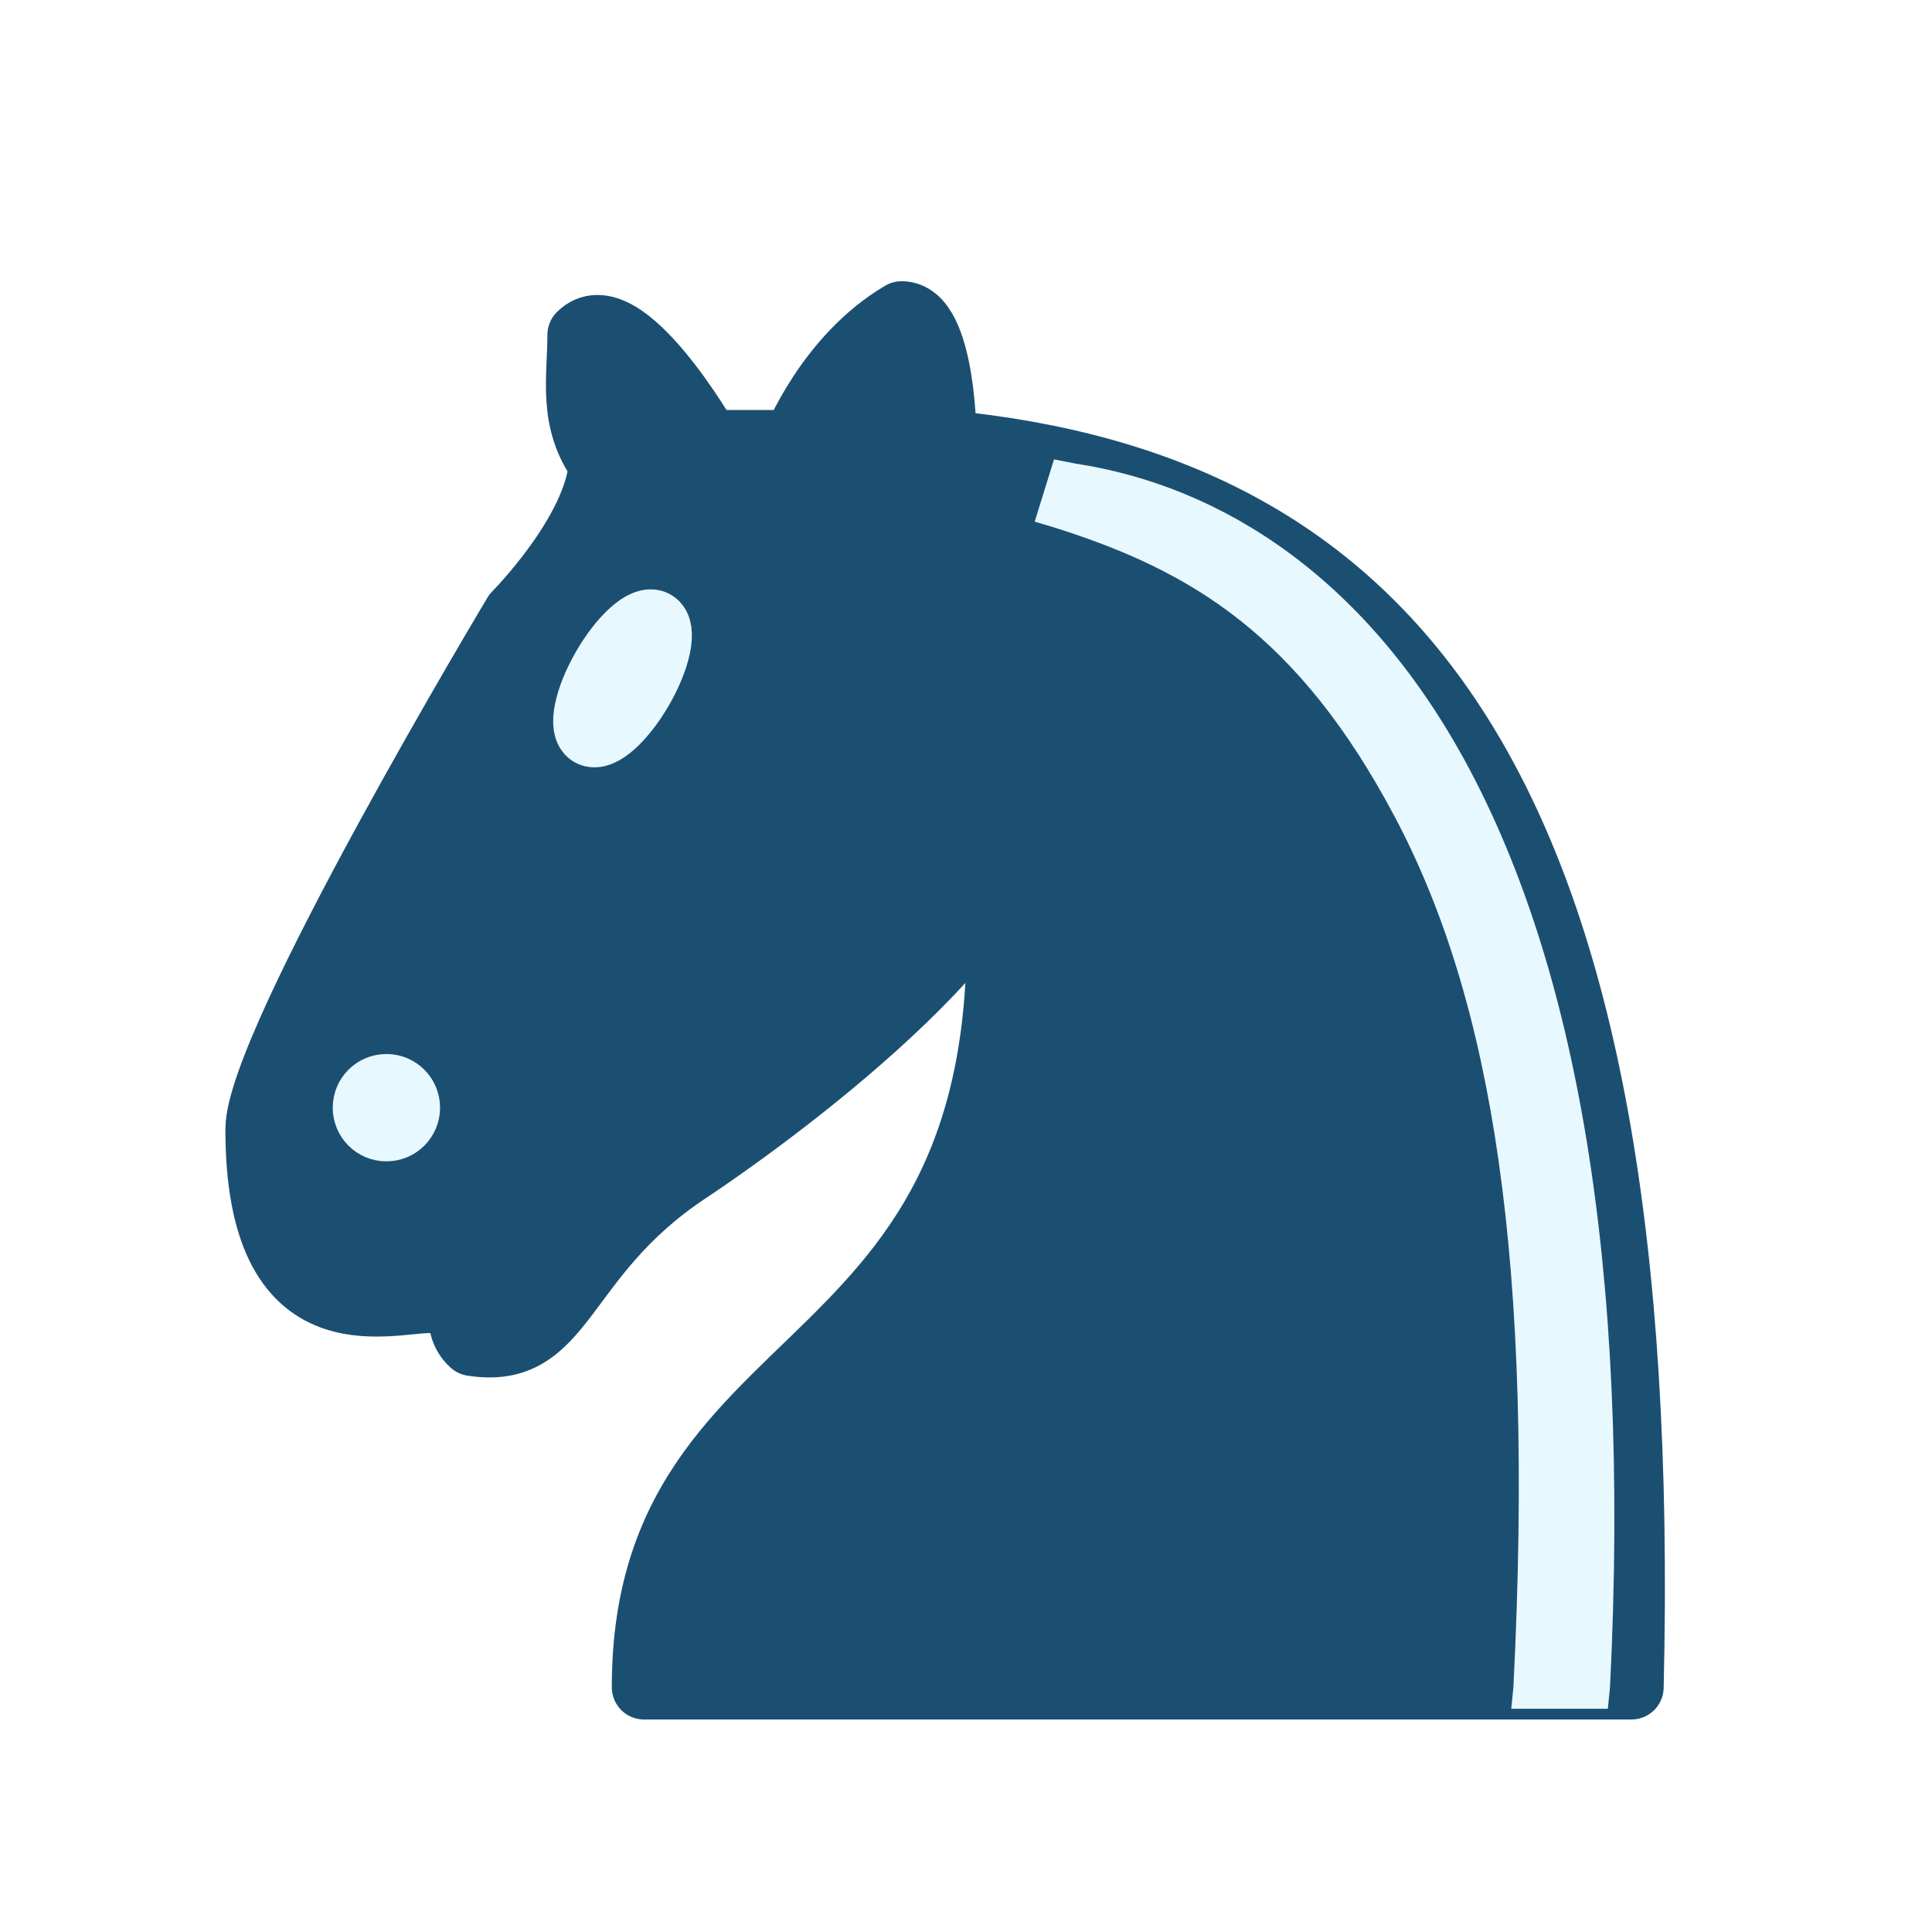
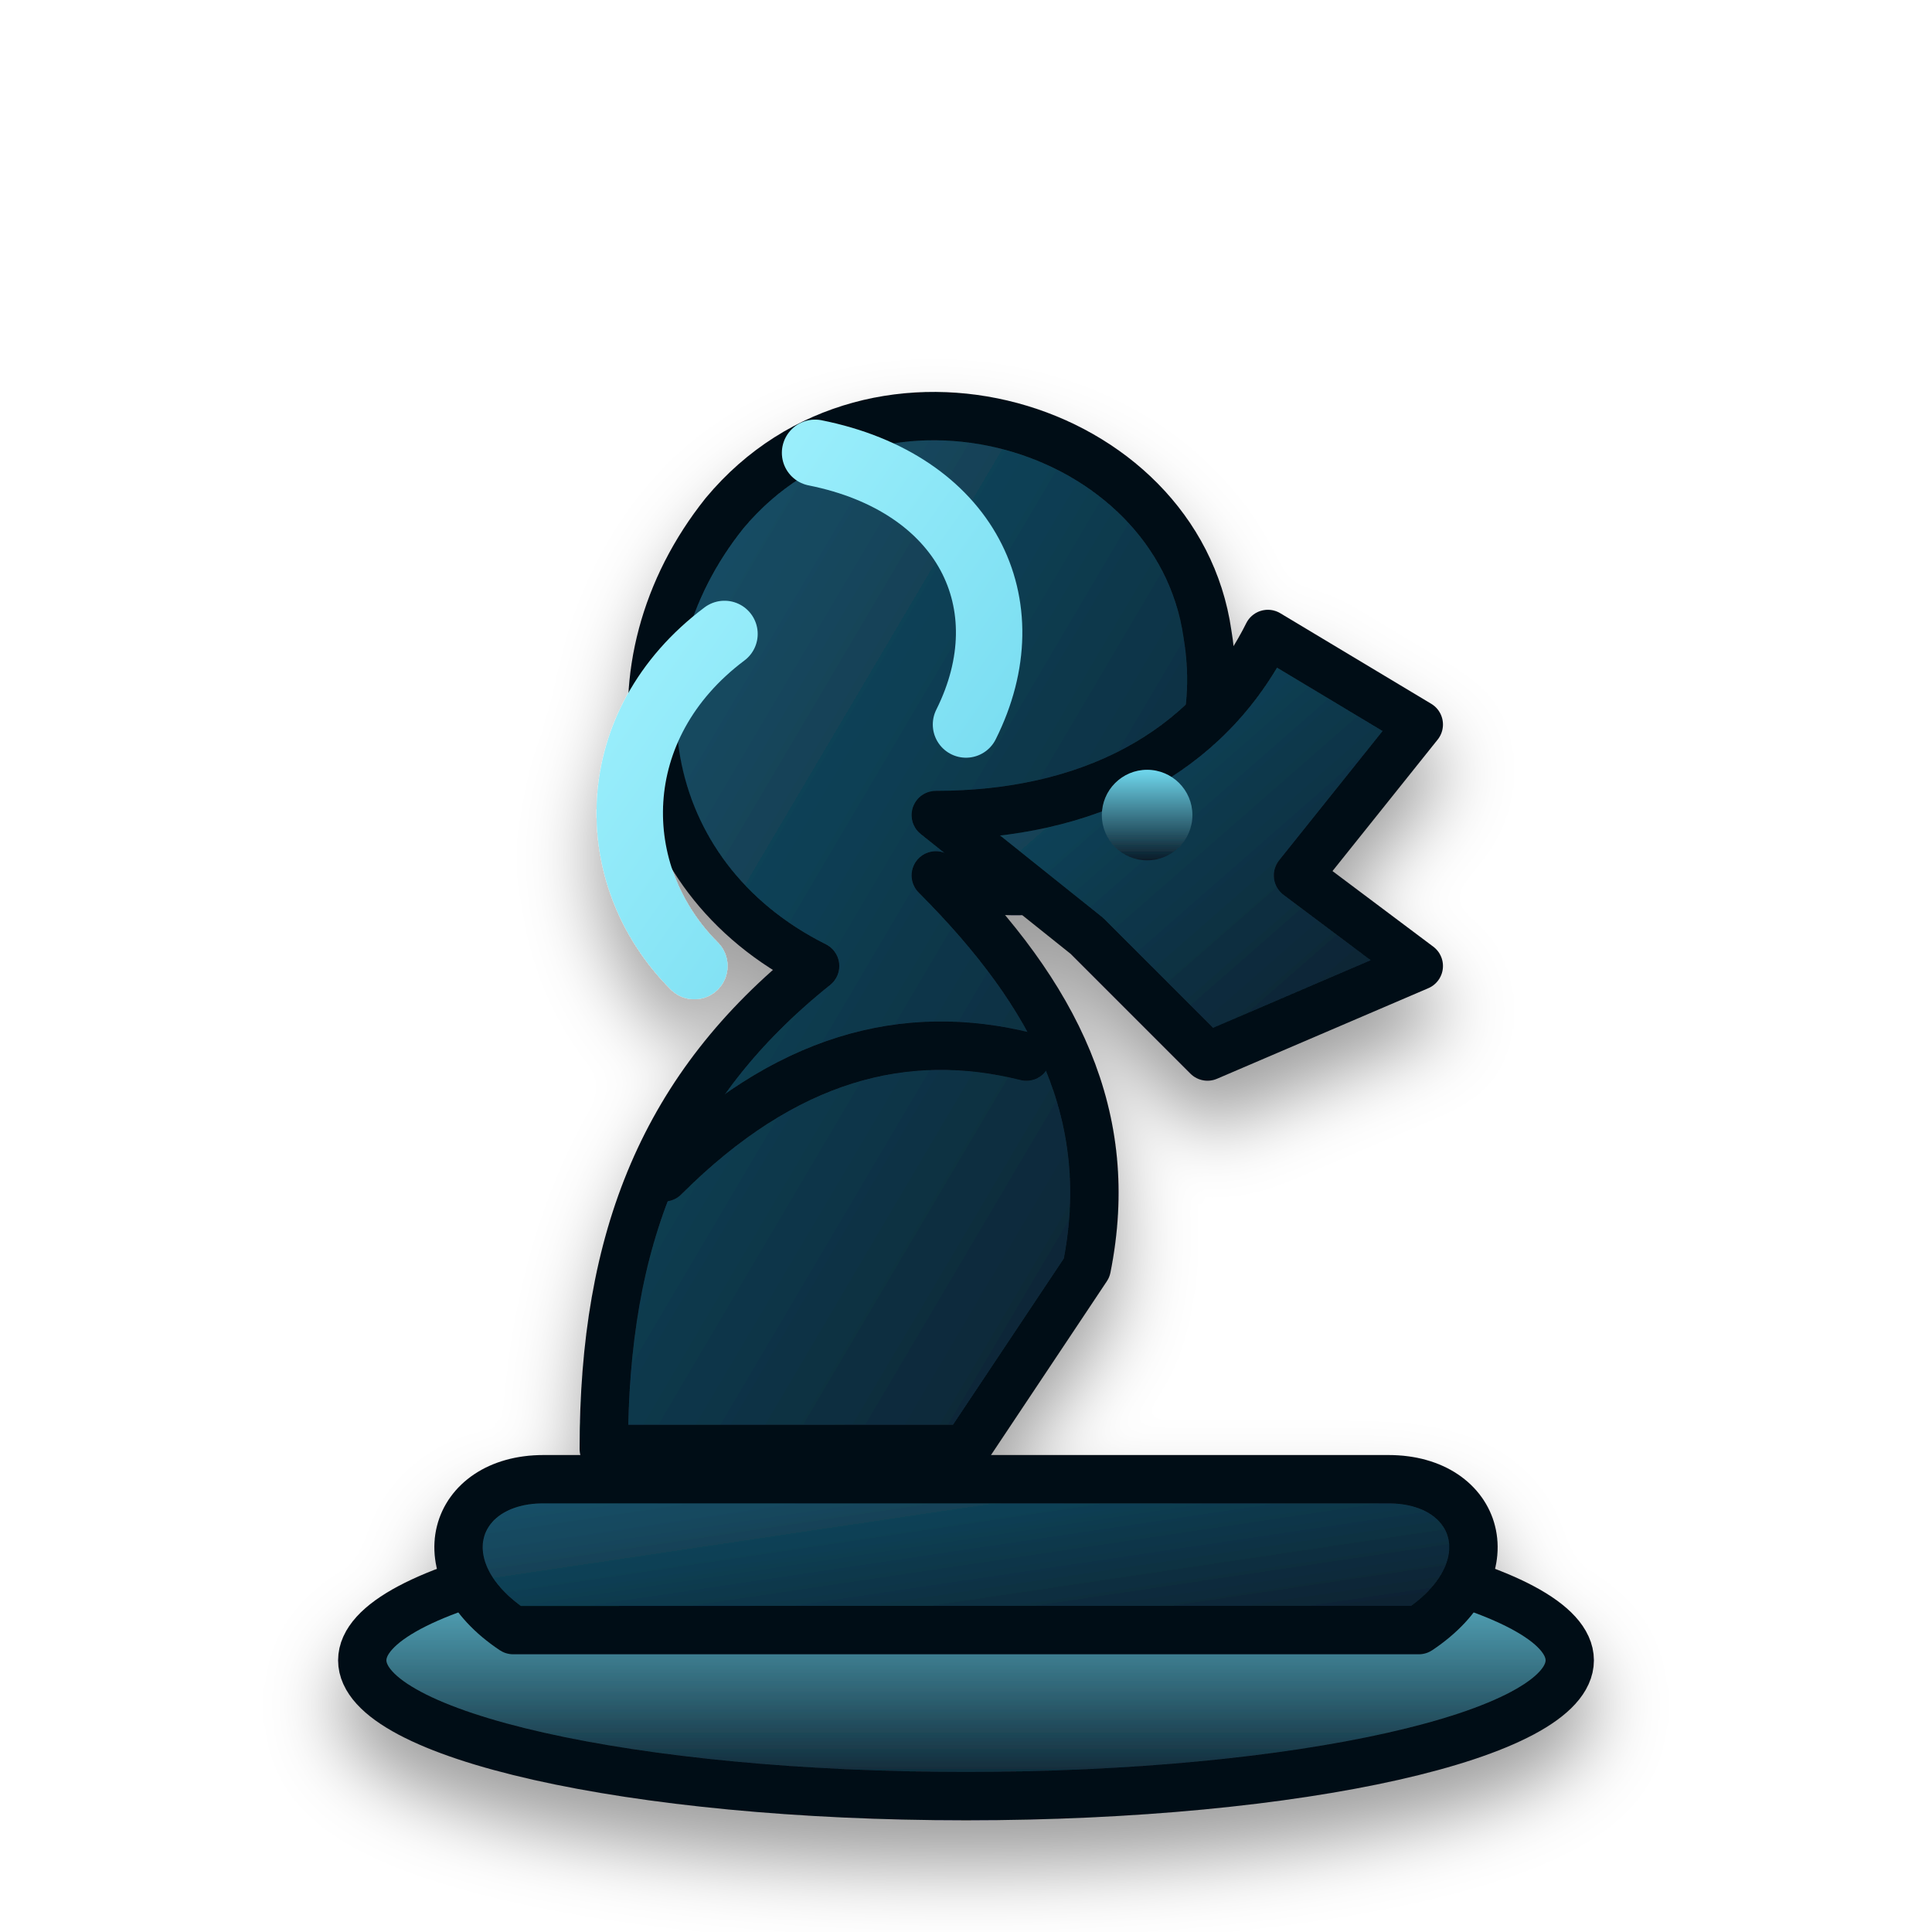
- <svg xmlns="http://www.w3.org/2000/svg" version="1.1" width="45" height="45">
-   <g style="opacity:1; fill:none; fill-opacity:1; fill-rule:evenodd; stroke:#1b4f72; stroke-width:1.5; stroke-linecap:round;stroke-linejoin:round;stroke-miterlimit:4; stroke-dasharray:none; stroke-opacity:1;" transform="translate(0,0.3)">
-     <path d="M 22,10 C 32.5,11 38.5,18 38,39 L 15,39 C 15,30 25,32.5 23,18" style="fill:#1b4f72; stroke:#1b4f72;" />
-     <path d="M 24,18 C 24.38,20.91 18.45,25.37 16,27 C 13,29 13.18,31.34 11,31 C 9.958,30.06 12.41,27.96 11,28 C 10,28 11.19,29.23 10,30 C 9,30 5.997,31 6,26 C 6,24 12,14 12,14 C 12,14 13.89,12.1 14,10.5 C 13.27,9.506 13.5,8.5 13.5,7.5 C 14.5,6.5 16.5,10 16.5,10 L 18.5,10 C 18.5,10 19.28,8.008 21,7 C 22,7 22,10 22,10" style="fill:#1b4f72; stroke:#1b4f72;" />
-     <path d="M 9.5 25.5 A 0.5 0.5 0 1 1 8.5,25.5 A 0.5 0.5 0 1 1 9.5 25.5 z" style="fill:#e8f8ff; stroke:#e8f8ff;" />
-     <path d="M 15 15.5 A 0.5 1.5 0 1 1  14,15.5 A 0.5 1.5 0 1 1  15 15.5 z" transform="matrix(0.866,0.5,-0.5,0.866,9.693,-5.173)" style="fill:#e8f8ff; stroke:#e8f8ff;" />
-     <path d="M 24.55,10.4 L 24.1,11.85 L 24.6,12 C 27.75,13 30.25,14.49 32.5,18.75 C 34.75,23.01 35.75,29.06 35.25,39 L 35.2,39.5 L 37.45,39.5 L 37.5,39 C 38,28.94 36.62,22.15 34.25,17.66 C 31.88,13.17 28.46,11.02 25.06,10.5 L 24.55,10.4 z " style="fill:#e8f8ff; stroke:none;" />
+ <svg xmlns="http://www.w3.org/2000/svg" width="45" height="45" viewBox="0 0 64 64">
+   <defs>
+     <linearGradient id="body" x1="0" y1="0" x2="1" y2="1">
+       <stop offset="0" stop-color="#17566f" />
+       <stop offset="1" stop-color="#071b29" />
+     </linearGradient>
+     <linearGradient id="edge" x1="0" y1="0" x2="0" y2="1">
+       <stop offset="0" stop-color="#70d8ee" />
+       <stop offset="1" stop-color="#071b29" />
+     </linearGradient>
+     <linearGradient id="accent" x1="0" y1="0" x2="1" y2="1">
+       <stop offset="0" stop-color="#a5f4ff" />
+       <stop offset="1" stop-color="#70d8ee" />
+     </linearGradient>
+     <filter id="shadow" x="-30%" y="-20%" width="160%" height="160%">
+       <feDropShadow dx="0" dy="1.5" stdDeviation="1.2" flood-color="#000" flood-opacity=".38" />
+     </filter>
+   </defs>
+   <g filter="url(#shadow)" stroke="#020b12" stroke-width="1.6" stroke-linecap="round" stroke-linejoin="round">
+     <ellipse cx="32" cy="55" rx="20" ry="4.5" fill="url(#edge)" />
+     <path d="M18 49h28c3 0 4 3 1 5H17c-3-2-2-5 1-5z" fill="url(#body)" />
+     <path d="M20 48c0-7 2-12 7-16-6-3-7-10-3-15 5-6 15-3 16 4 1 6-4 10-9 8 4 4 6 8 5 13l-4 6z" fill="url(#body)" />
+     <path d="M31 27c5 0 9-2 11-6l5 3-4 5 4 3-7 3-4-4z" fill="url(#body)" />
+     <path d="M24 21c-4 3-4 8-1 11m4-17c5 1 7 5 5 9" fill="none" stroke="url(#accent)" stroke-width="2.2" />
+     <circle cx="38" cy="27" r="1.5" fill="url(#edge)" stroke="none" />
+     <path d="M22 39c4-4 8-5 12-4" fill="none" />
  </g>
</svg>
